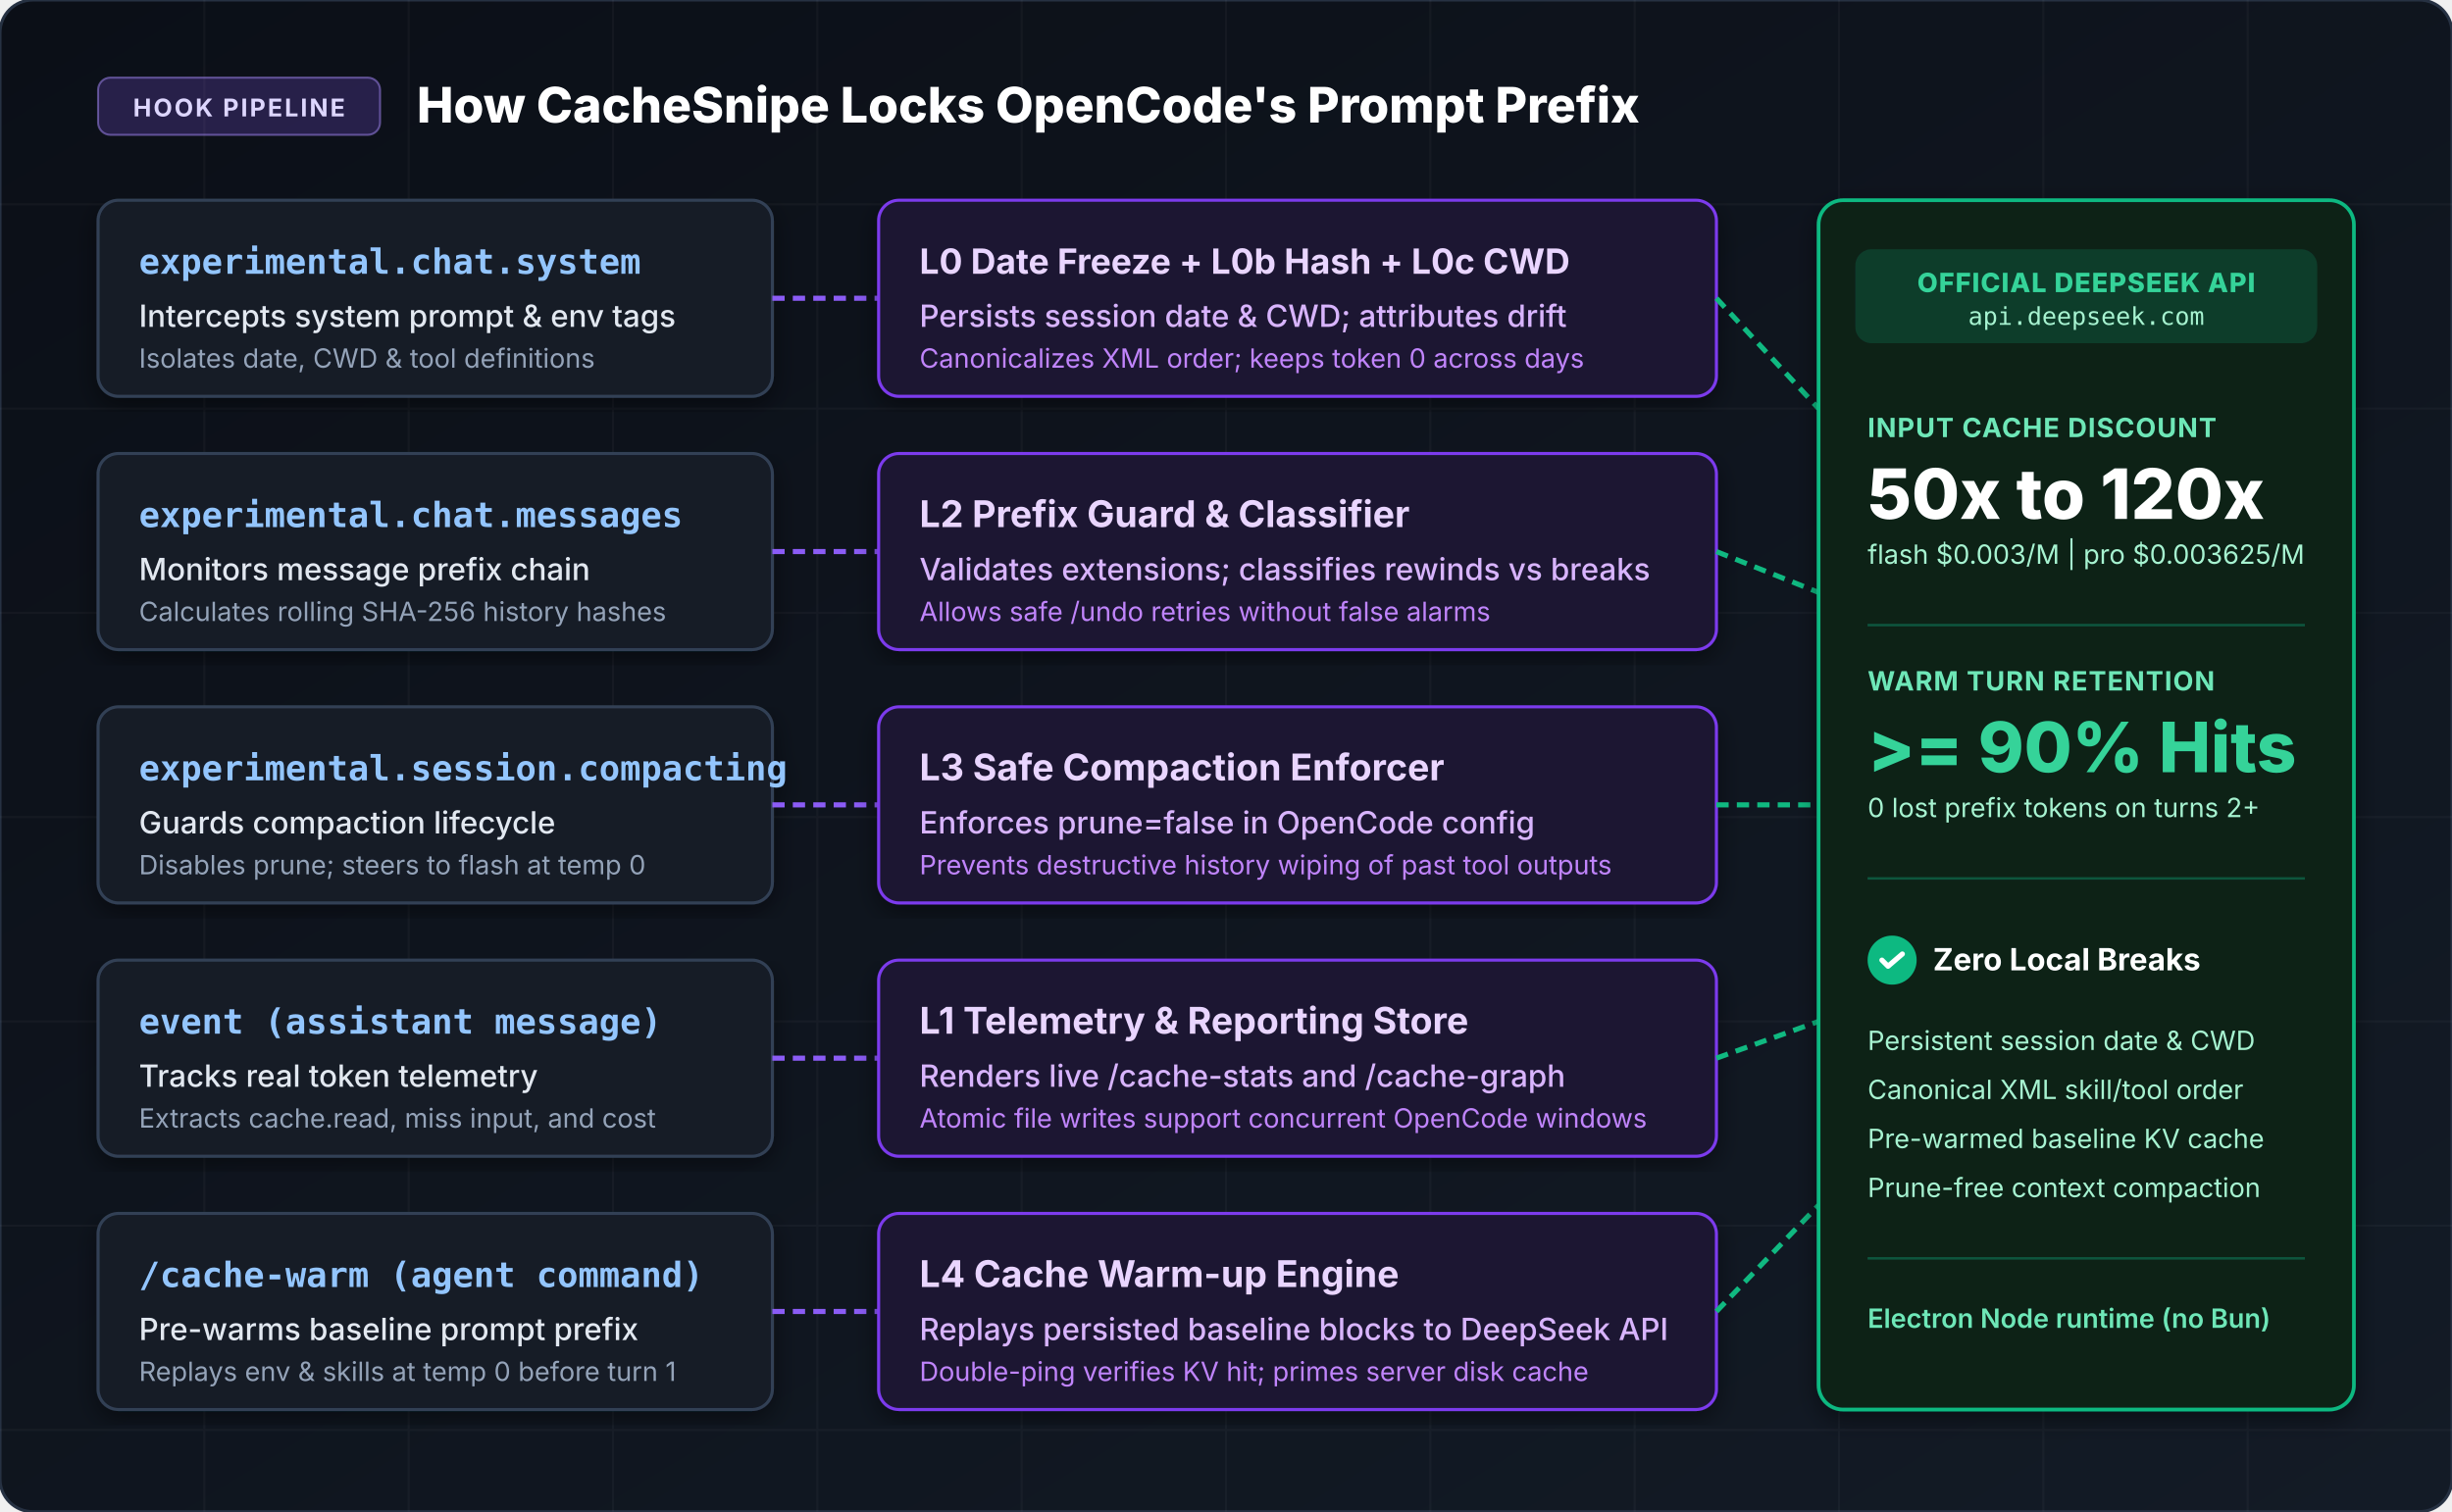
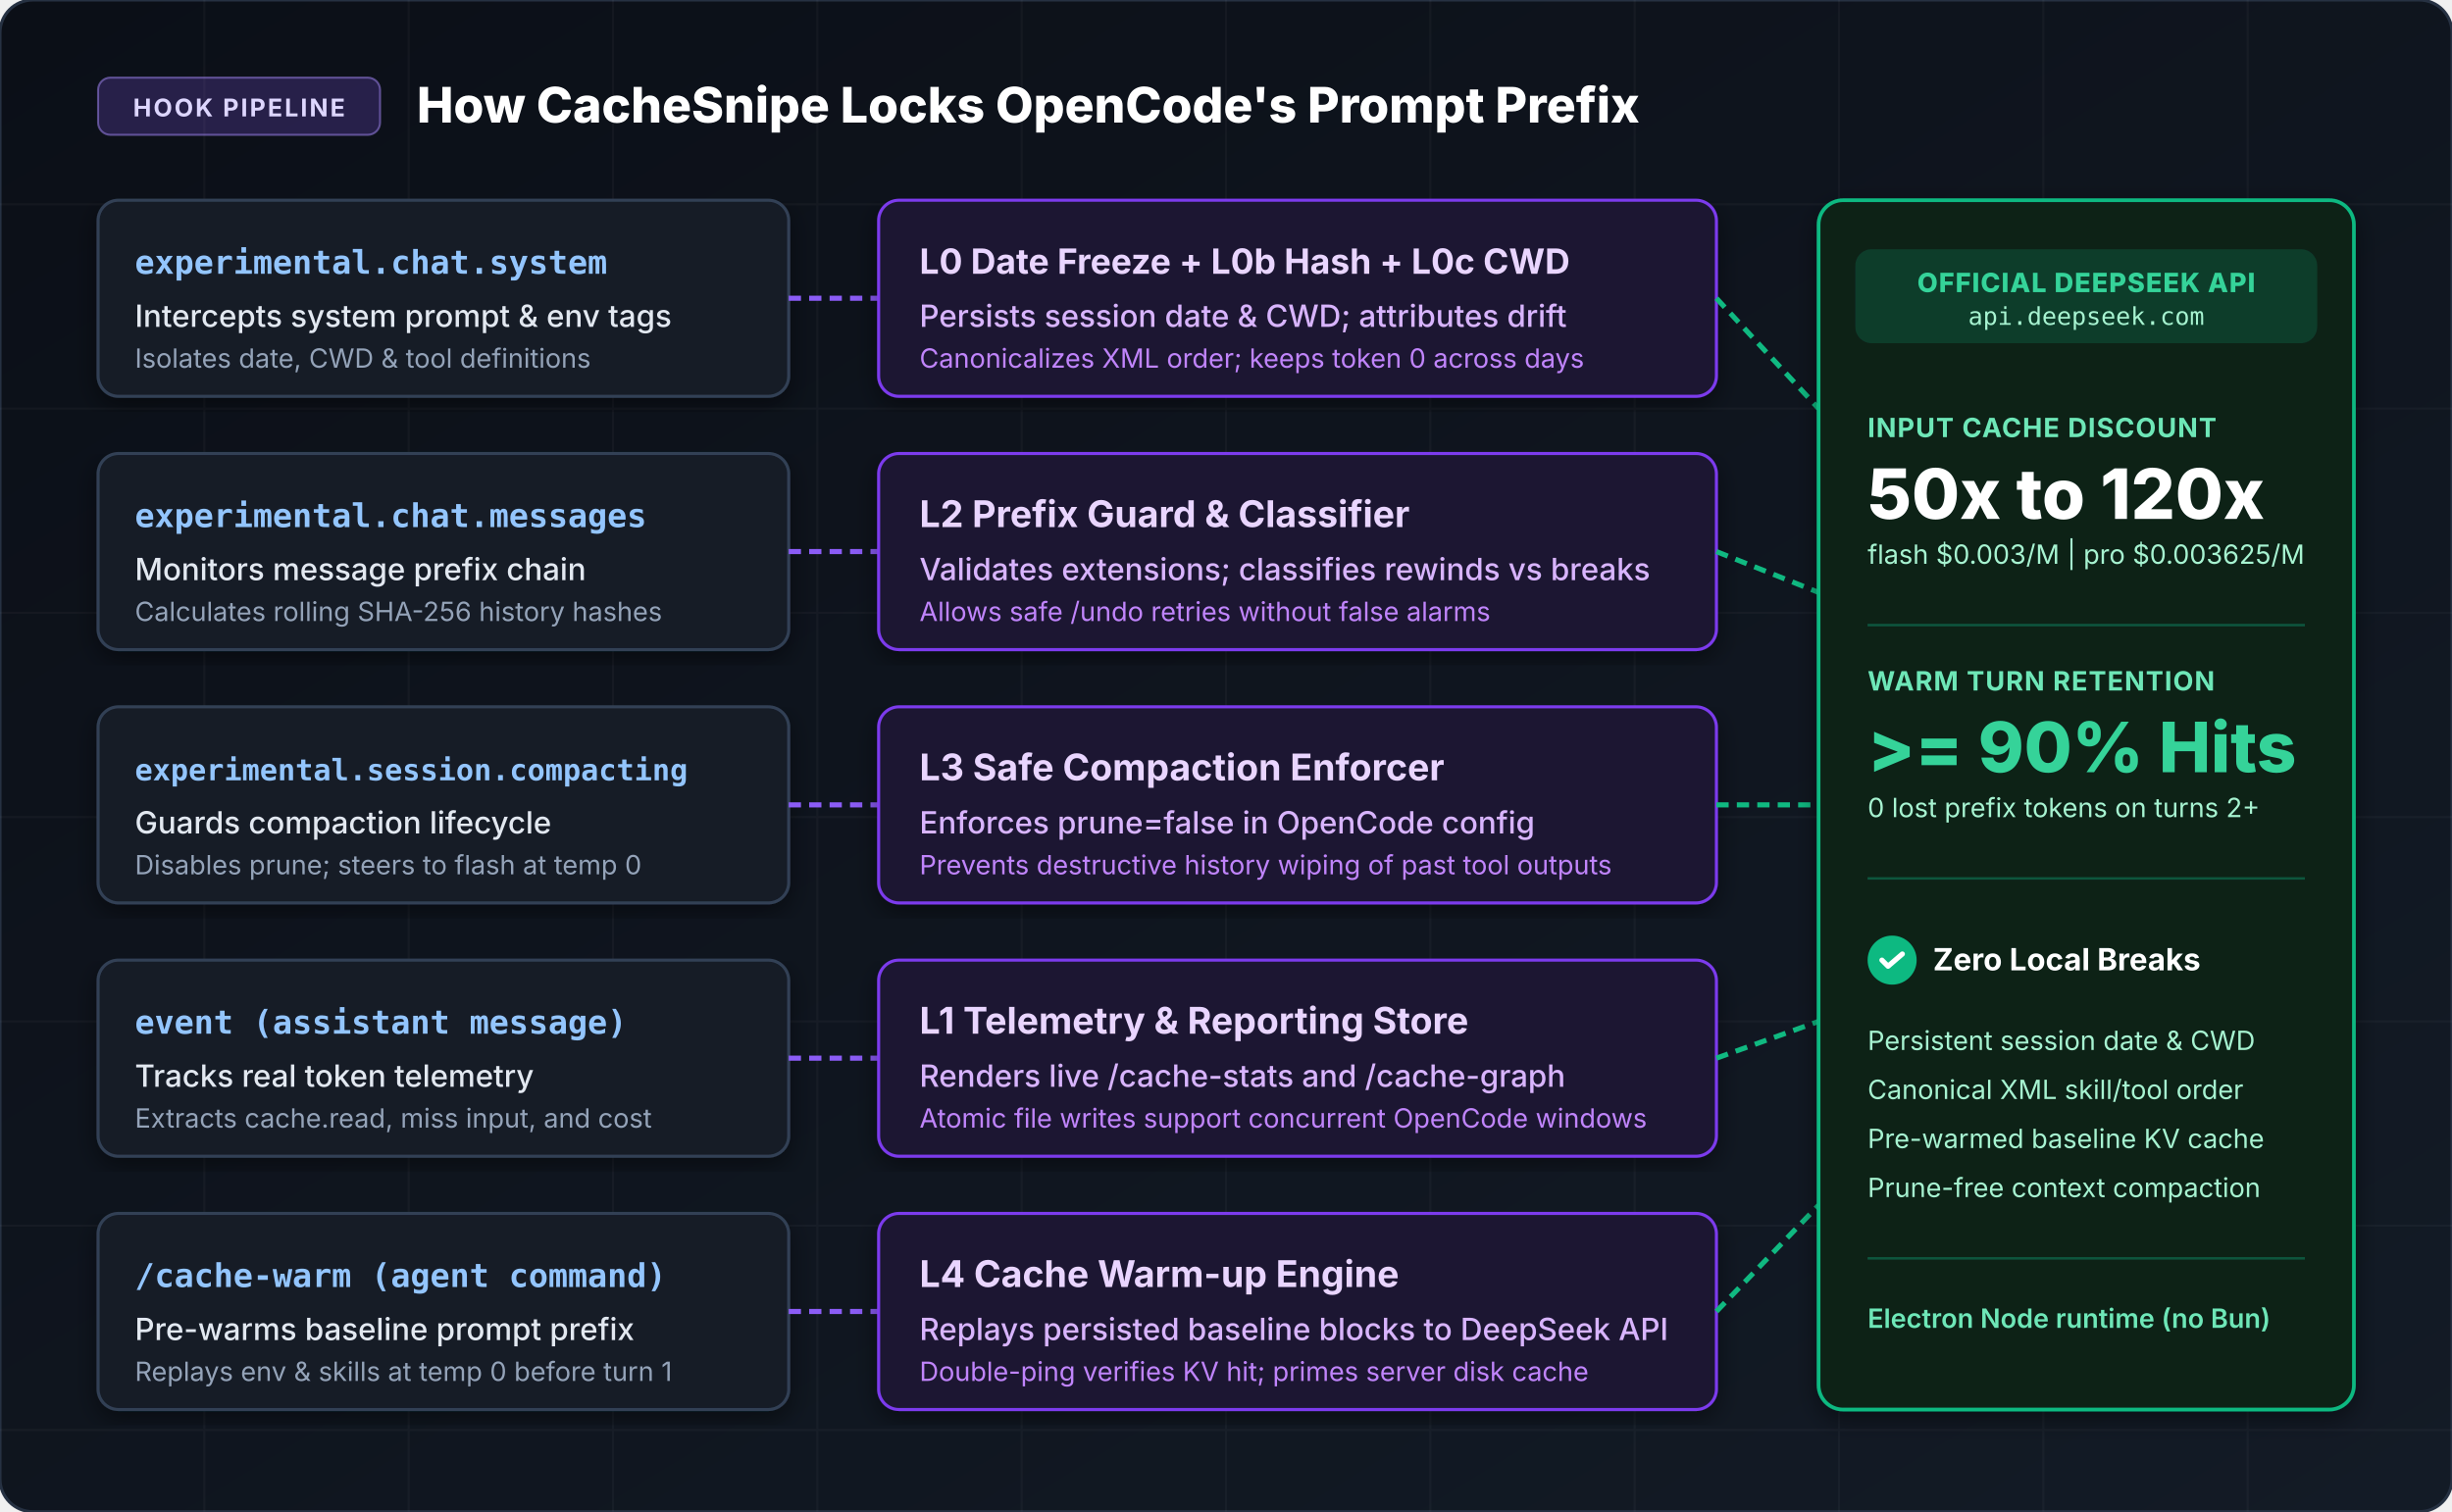
<svg xmlns="http://www.w3.org/2000/svg" viewBox="0 0 1200 740" width="100%" height="100%" role="img" aria-labelledby="flowTitle flowDesc">
  <defs>
    <linearGradient id="bgGrad" x1="0%" y1="0%" x2="100%" y2="100%">
      <stop offset="0%" stop-color="#0b0f17" />
      <stop offset="100%" stop-color="#131b26" />
    </linearGradient>
    <linearGradient id="purpleGrad" x1="0%" y1="0%" x2="100%" y2="100%">
      <stop offset="0%" stop-color="#8b5cf6" />
      <stop offset="100%" stop-color="#6d28d9" />
    </linearGradient>
    <linearGradient id="emeraldGrad" x1="0%" y1="0%" x2="100%" y2="100%">
      <stop offset="0%" stop-color="#10b981" />
      <stop offset="100%" stop-color="#059669" />
    </linearGradient>
    <linearGradient id="cyanGrad" x1="0%" y1="0%" x2="100%" y2="100%">
      <stop offset="0%" stop-color="#06b6d4" />
      <stop offset="100%" stop-color="#0284c7" />
    </linearGradient>
    <filter id="cardShadow" x="-4%" y="-4%" width="108%" height="112%">
      <feDropShadow dx="0" dy="4" stdDeviation="6" flood-color="#000000" flood-opacity="0.45" />
    </filter>
    <style>
      @keyframes flowDash {
        to {
          stroke-dashoffset: -20;
        }
      }
      @keyframes targetPulse {
        0%, 100% {
          filter: drop-shadow(0 0 2px rgba(16, 185, 129, 0.3));
        }
        50% {
          filter: drop-shadow(0 0 8px rgba(52, 211, 153, 0.75));
        }
      }
      .flow-stream {
        stroke-dasharray: 6 4;
        animation: flowDash 1.4s linear infinite;
      }
      .anim-target-badge {
        animation: targetPulse 3.2s ease-in-out infinite;
      }
      @media (prefers-reduced-motion: reduce) {
        .flow-stream, .anim-target-badge {
          animation: none !important;
          stroke-dashoffset: 0 !important;
        }
      }
    </style>
  </defs>
  <rect width="1200" height="740" rx="16" fill="url(#bgGrad)" stroke="#263142" stroke-width="1.5" />
  <g stroke="#ffffff" stroke-width="1" opacity="0.035">
    <line x1="100" y1="0" x2="100" y2="740" />
    <line x1="200" y1="0" x2="200" y2="740" />
    <line x1="300" y1="0" x2="300" y2="740" />
    <line x1="400" y1="0" x2="400" y2="740" />
    <line x1="500" y1="0" x2="500" y2="740" />
    <line x1="600" y1="0" x2="600" y2="740" />
    <line x1="700" y1="0" x2="700" y2="740" />
    <line x1="800" y1="0" x2="800" y2="740" />
    <line x1="900" y1="0" x2="900" y2="740" />
    <line x1="1000" y1="0" x2="1000" y2="740" />
    <line x1="1100" y1="0" x2="1100" y2="740" />
    <line x1="0" y1="100" x2="1200" y2="100" />
    <line x1="0" y1="200" x2="1200" y2="200" />
    <line x1="0" y1="300" x2="1200" y2="300" />
    <line x1="0" y1="400" x2="1200" y2="400" />
    <line x1="0" y1="500" x2="1200" y2="500" />
    <line x1="0" y1="600" x2="1200" y2="600" />
    <line x1="0" y1="700" x2="1200" y2="700" />
  </g>
  <g transform="translate(48, 38)">
    <rect width="138" height="28" rx="6" fill="#8b5cf6" fill-opacity="0.22" stroke="#a78bfa" stroke-opacity="0.5" stroke-width="1" />
    <text x="69" y="19" fill="#ddd6fe" font-family="-apple-system, BlinkMacSystemFont, Segoe UI, sans-serif" font-size="12" font-weight="700" text-anchor="middle" letter-spacing="1">HOOK PIPELINE</text>
    <text x="156" y="22" fill="#ffffff" font-family="-apple-system, BlinkMacSystemFont, Segoe UI, sans-serif" font-size="24" font-weight="800">How CacheSnipe Locks OpenCode's Prompt Prefix</text>
  </g>
  <g transform="translate(48, 98)" filter="url(#cardShadow)">
-     <rect width="330" height="96" rx="10" fill="#151b27" stroke="#334155" stroke-width="1.5" />
-     <text x="20" y="36" fill="#93c5fd" font-family="ui-monospace, SFMono-Regular, Menlo, monospace" font-size="17" font-weight="700">experimental.chat.system</text>
-     <text x="20" y="62" fill="#e2e8f0" font-family="-apple-system, BlinkMacSystemFont, Segoe UI, sans-serif" font-size="15" font-weight="500">Intercepts system prompt &amp; env tags</text>
-     <text x="20" y="82" fill="#94a3b8" font-family="-apple-system, BlinkMacSystemFont, Segoe UI, sans-serif" font-size="13">Isolates date, CWD &amp; tool definitions</text>
+     <rect width="338" height="96" rx="10" fill="#151b27" stroke="#334155" stroke-width="1.5" />
+     <text x="18" y="36" fill="#93c5fd" font-family="ui-monospace, SFMono-Regular, Menlo, monospace" font-size="16" font-weight="700">experimental.chat.system</text>
+     <text x="18" y="62" fill="#e2e8f0" font-family="-apple-system, BlinkMacSystemFont, Segoe UI, sans-serif" font-size="15" font-weight="500">Intercepts system prompt &amp; env tags</text>
+     <text x="18" y="82" fill="#94a3b8" font-family="-apple-system, BlinkMacSystemFont, Segoe UI, sans-serif" font-size="13">Isolates date, CWD &amp; tool definitions</text>
  </g>
  <g transform="translate(48, 222)" filter="url(#cardShadow)">
-     <rect width="330" height="96" rx="10" fill="#151b27" stroke="#334155" stroke-width="1.5" />
-     <text x="20" y="36" fill="#93c5fd" font-family="ui-monospace, SFMono-Regular, Menlo, monospace" font-size="17" font-weight="700">experimental.chat.messages</text>
-     <text x="20" y="62" fill="#e2e8f0" font-family="-apple-system, BlinkMacSystemFont, Segoe UI, sans-serif" font-size="15" font-weight="500">Monitors message prefix chain</text>
-     <text x="20" y="82" fill="#94a3b8" font-family="-apple-system, BlinkMacSystemFont, Segoe UI, sans-serif" font-size="13">Calculates rolling SHA-256 history hashes</text>
+     <rect width="338" height="96" rx="10" fill="#151b27" stroke="#334155" stroke-width="1.5" />
+     <text x="18" y="36" fill="#93c5fd" font-family="ui-monospace, SFMono-Regular, Menlo, monospace" font-size="16" font-weight="700">experimental.chat.messages</text>
+     <text x="18" y="62" fill="#e2e8f0" font-family="-apple-system, BlinkMacSystemFont, Segoe UI, sans-serif" font-size="15" font-weight="500">Monitors message prefix chain</text>
+     <text x="18" y="82" fill="#94a3b8" font-family="-apple-system, BlinkMacSystemFont, Segoe UI, sans-serif" font-size="13">Calculates rolling SHA-256 history hashes</text>
  </g>
  <g transform="translate(48, 346)" filter="url(#cardShadow)">
-     <rect width="330" height="96" rx="10" fill="#151b27" stroke="#334155" stroke-width="1.5" />
-     <text x="20" y="36" fill="#93c5fd" font-family="ui-monospace, SFMono-Regular, Menlo, monospace" font-size="17" font-weight="700">experimental.session.compacting</text>
-     <text x="20" y="62" fill="#e2e8f0" font-family="-apple-system, BlinkMacSystemFont, Segoe UI, sans-serif" font-size="15" font-weight="500">Guards compaction lifecycle</text>
-     <text x="20" y="82" fill="#94a3b8" font-family="-apple-system, BlinkMacSystemFont, Segoe UI, sans-serif" font-size="13">Disables prune; steers to flash at temp 0</text>
+     <rect width="338" height="96" rx="10" fill="#151b27" stroke="#334155" stroke-width="1.5" />
+     <text x="18" y="36" fill="#93c5fd" font-family="ui-monospace, SFMono-Regular, Menlo, monospace" font-size="14.5" font-weight="700">experimental.session.compacting</text>
+     <text x="18" y="62" fill="#e2e8f0" font-family="-apple-system, BlinkMacSystemFont, Segoe UI, sans-serif" font-size="15" font-weight="500">Guards compaction lifecycle</text>
+     <text x="18" y="82" fill="#94a3b8" font-family="-apple-system, BlinkMacSystemFont, Segoe UI, sans-serif" font-size="13">Disables prune; steers to flash at temp 0</text>
  </g>
  <g transform="translate(48, 470)" filter="url(#cardShadow)">
-     <rect width="330" height="96" rx="10" fill="#151b27" stroke="#334155" stroke-width="1.5" />
-     <text x="20" y="36" fill="#93c5fd" font-family="ui-monospace, SFMono-Regular, Menlo, monospace" font-size="17" font-weight="700">event (assistant message)</text>
-     <text x="20" y="62" fill="#e2e8f0" font-family="-apple-system, BlinkMacSystemFont, Segoe UI, sans-serif" font-size="15" font-weight="500">Tracks real token telemetry</text>
-     <text x="20" y="82" fill="#94a3b8" font-family="-apple-system, BlinkMacSystemFont, Segoe UI, sans-serif" font-size="13">Extracts cache.read, miss input, and cost</text>
+     <rect width="338" height="96" rx="10" fill="#151b27" stroke="#334155" stroke-width="1.5" />
+     <text x="18" y="36" fill="#93c5fd" font-family="ui-monospace, SFMono-Regular, Menlo, monospace" font-size="16" font-weight="700">event (assistant message)</text>
+     <text x="18" y="62" fill="#e2e8f0" font-family="-apple-system, BlinkMacSystemFont, Segoe UI, sans-serif" font-size="15" font-weight="500">Tracks real token telemetry</text>
+     <text x="18" y="82" fill="#94a3b8" font-family="-apple-system, BlinkMacSystemFont, Segoe UI, sans-serif" font-size="13">Extracts cache.read, miss input, and cost</text>
  </g>
  <g transform="translate(48, 594)" filter="url(#cardShadow)">
-     <rect width="330" height="96" rx="10" fill="#151b27" stroke="#334155" stroke-width="1.5" />
-     <text x="20" y="36" fill="#93c5fd" font-family="ui-monospace, SFMono-Regular, Menlo, monospace" font-size="17" font-weight="700">/cache-warm (agent command)</text>
-     <text x="20" y="62" fill="#e2e8f0" font-family="-apple-system, BlinkMacSystemFont, Segoe UI, sans-serif" font-size="15" font-weight="500">Pre-warms baseline prompt prefix</text>
-     <text x="20" y="82" fill="#94a3b8" font-family="-apple-system, BlinkMacSystemFont, Segoe UI, sans-serif" font-size="13">Replays env &amp; skills at temp 0 before turn 1</text>
+     <rect width="338" height="96" rx="10" fill="#151b27" stroke="#334155" stroke-width="1.5" />
+     <text x="18" y="36" fill="#93c5fd" font-family="ui-monospace, SFMono-Regular, Menlo, monospace" font-size="16" font-weight="700">/cache-warm (agent command)</text>
+     <text x="18" y="62" fill="#e2e8f0" font-family="-apple-system, BlinkMacSystemFont, Segoe UI, sans-serif" font-size="15" font-weight="500">Pre-warms baseline prompt prefix</text>
+     <text x="18" y="82" fill="#94a3b8" font-family="-apple-system, BlinkMacSystemFont, Segoe UI, sans-serif" font-size="13">Replays env &amp; skills at temp 0 before turn 1</text>
  </g>
-   <path class="flow-stream" d="M 378 146 L 430 146" stroke="#8b5cf6" stroke-width="2.5" />
-   <path class="flow-stream" d="M 378 270 L 430 270" stroke="#8b5cf6" stroke-width="2.5" />
-   <path class="flow-stream" d="M 378 394 L 430 394" stroke="#8b5cf6" stroke-width="2.5" />
-   <path class="flow-stream" d="M 378 518 L 430 518" stroke="#8b5cf6" stroke-width="2.5" />
-   <path class="flow-stream" d="M 378 642 L 430 642" stroke="#8b5cf6" stroke-width="2.5" />
+   <path class="flow-stream" d="M 386 146 L 430 146" stroke="#8b5cf6" stroke-width="2.5" />
+   <path class="flow-stream" d="M 386 270 L 430 270" stroke="#8b5cf6" stroke-width="2.5" />
+   <path class="flow-stream" d="M 386 394 L 430 394" stroke="#8b5cf6" stroke-width="2.5" />
+   <path class="flow-stream" d="M 386 518 L 430 518" stroke="#8b5cf6" stroke-width="2.5" />
+   <path class="flow-stream" d="M 386 642 L 430 642" stroke="#8b5cf6" stroke-width="2.5" />
  <g transform="translate(430, 98)" filter="url(#cardShadow)">
    <rect width="410" height="96" rx="10" fill="#1e1833" stroke="#7c3aed" stroke-width="1.5" />
    <text x="20" y="36" fill="#e9d5ff" font-family="-apple-system, BlinkMacSystemFont, Segoe UI, sans-serif" font-size="17" font-weight="700">L0 Date Freeze + L0b Hash + L0c CWD</text>
    <text x="20" y="62" fill="#d8b4fe" font-family="-apple-system, BlinkMacSystemFont, Segoe UI, sans-serif" font-size="15" font-weight="500">Persists session date &amp; CWD; attributes drift</text>
    <text x="20" y="82" fill="#c084fc" font-family="-apple-system, BlinkMacSystemFont, Segoe UI, sans-serif" font-size="13">Canonicalizes XML order; keeps token 0 across days</text>
  </g>
  <g transform="translate(430, 222)" filter="url(#cardShadow)">
    <rect width="410" height="96" rx="10" fill="#1e1833" stroke="#7c3aed" stroke-width="1.5" />
    <text x="20" y="36" fill="#e9d5ff" font-family="-apple-system, BlinkMacSystemFont, Segoe UI, sans-serif" font-size="18" font-weight="700">L2 Prefix Guard &amp; Classifier</text>
    <text x="20" y="62" fill="#d8b4fe" font-family="-apple-system, BlinkMacSystemFont, Segoe UI, sans-serif" font-size="15" font-weight="500">Validates extensions; classifies rewinds vs breaks</text>
    <text x="20" y="82" fill="#c084fc" font-family="-apple-system, BlinkMacSystemFont, Segoe UI, sans-serif" font-size="13">Allows safe /undo retries without false alarms</text>
  </g>
  <g transform="translate(430, 346)" filter="url(#cardShadow)">
    <rect width="410" height="96" rx="10" fill="#1e1833" stroke="#7c3aed" stroke-width="1.5" />
    <text x="20" y="36" fill="#e9d5ff" font-family="-apple-system, BlinkMacSystemFont, Segoe UI, sans-serif" font-size="18" font-weight="700">L3 Safe Compaction Enforcer</text>
    <text x="20" y="62" fill="#d8b4fe" font-family="-apple-system, BlinkMacSystemFont, Segoe UI, sans-serif" font-size="15" font-weight="500">Enforces prune=false in OpenCode config</text>
    <text x="20" y="82" fill="#c084fc" font-family="-apple-system, BlinkMacSystemFont, Segoe UI, sans-serif" font-size="13">Prevents destructive history wiping of past tool outputs</text>
  </g>
  <g transform="translate(430, 470)" filter="url(#cardShadow)">
    <rect width="410" height="96" rx="10" fill="#1e1833" stroke="#7c3aed" stroke-width="1.5" />
    <text x="20" y="36" fill="#e9d5ff" font-family="-apple-system, BlinkMacSystemFont, Segoe UI, sans-serif" font-size="18" font-weight="700">L1 Telemetry &amp; Reporting Store</text>
    <text x="20" y="62" fill="#d8b4fe" font-family="-apple-system, BlinkMacSystemFont, Segoe UI, sans-serif" font-size="15" font-weight="500">Renders live /cache-stats and /cache-graph</text>
    <text x="20" y="82" fill="#c084fc" font-family="-apple-system, BlinkMacSystemFont, Segoe UI, sans-serif" font-size="13">Atomic file writes support concurrent OpenCode windows</text>
  </g>
  <g transform="translate(430, 594)" filter="url(#cardShadow)">
    <rect width="410" height="96" rx="10" fill="#1e1833" stroke="#7c3aed" stroke-width="1.5" />
    <text x="20" y="36" fill="#e9d5ff" font-family="-apple-system, BlinkMacSystemFont, Segoe UI, sans-serif" font-size="18" font-weight="700">L4 Cache Warm-up Engine</text>
    <text x="20" y="62" fill="#d8b4fe" font-family="-apple-system, BlinkMacSystemFont, Segoe UI, sans-serif" font-size="15" font-weight="500">Replays persisted baseline blocks to DeepSeek API</text>
    <text x="20" y="82" fill="#c084fc" font-family="-apple-system, BlinkMacSystemFont, Segoe UI, sans-serif" font-size="13">Double-ping verifies KV hit; primes server disk cache</text>
  </g>
  <path class="flow-stream" d="M 840 146 L 890 200" stroke="#10b981" stroke-width="2.5" />
  <path class="flow-stream" d="M 840 270 L 890 290" stroke="#10b981" stroke-width="2.5" />
  <path class="flow-stream" d="M 840 394 L 890 394" stroke="#10b981" stroke-width="2.5" />
  <path class="flow-stream" d="M 840 518 L 890 500" stroke="#10b981" stroke-width="2.5" />
  <path class="flow-stream" d="M 840 642 L 890 590" stroke="#10b981" stroke-width="2.5" />
  <g class="anim-target-badge" transform="translate(890, 98)" filter="url(#cardShadow)">
    <rect width="262" height="592" rx="12" fill="#0b2219" stroke="#10b981" stroke-width="1.8" />
    <rect x="18" y="24" width="226" height="46" rx="8" fill="#10b981" fill-opacity="0.18" />
    <text x="131" y="45" fill="#34d399" font-family="-apple-system, BlinkMacSystemFont, Segoe UI, sans-serif" font-size="13" font-weight="800" text-anchor="middle" letter-spacing="0.5">OFFICIAL DEEPSEEK API</text>
    <text x="131" y="61" fill="#a7f3d0" font-family="ui-monospace, SFMono-Regular, Menlo, monospace" font-size="12" text-anchor="middle">api.deepseek.com</text>
    <text x="24" y="116" fill="#6ee7b7" font-family="-apple-system, BlinkMacSystemFont, Segoe UI, sans-serif" font-size="13" font-weight="700" letter-spacing="0.5">INPUT CACHE DISCOUNT</text>
    <text x="24" y="156" fill="#ffffff" font-family="-apple-system, BlinkMacSystemFont, Segoe UI, sans-serif" font-size="34" font-weight="800">50x to 120x</text>
    <text x="24" y="178" fill="#a7f3d0" font-family="-apple-system, BlinkMacSystemFont, Segoe UI, sans-serif" font-size="13">flash $0.003/M | pro $0.003625/M</text>
    <line x1="24" y1="208" x2="238" y2="208" stroke="#10b981" stroke-opacity="0.35" stroke-width="1.2" />
    <text x="24" y="240" fill="#6ee7b7" font-family="-apple-system, BlinkMacSystemFont, Segoe UI, sans-serif" font-size="13" font-weight="700" letter-spacing="0.5">WARM TURN RETENTION</text>
    <text x="24" y="280" fill="#34d399" font-family="-apple-system, BlinkMacSystemFont, Segoe UI, sans-serif" font-size="34" font-weight="800">&gt;= 90% Hits</text>
    <text x="24" y="302" fill="#a7f3d0" font-family="-apple-system, BlinkMacSystemFont, Segoe UI, sans-serif" font-size="13">0 lost prefix tokens on turns 2+</text>
    <line x1="24" y1="332" x2="238" y2="332" stroke="#10b981" stroke-opacity="0.35" stroke-width="1.2" />
    <g transform="translate(24, 360)">
      <circle cx="12" cy="12" r="12" fill="#10b981" />
      <path d="M 7 12 L 10 15 L 17 9" fill="none" stroke="#ffffff" stroke-width="2.5" stroke-linecap="round" stroke-linejoin="round" />
      <text x="32" y="17" fill="#ffffff" font-family="-apple-system, BlinkMacSystemFont, Segoe UI, sans-serif" font-size="15" font-weight="700">Zero Local Breaks</text>
    </g>
    <text x="24" y="416" fill="#a7f3d0" font-family="-apple-system, BlinkMacSystemFont, Segoe UI, sans-serif" font-size="13">Persistent session date &amp; CWD</text>
    <text x="24" y="440" fill="#a7f3d0" font-family="-apple-system, BlinkMacSystemFont, Segoe UI, sans-serif" font-size="13">Canonical XML skill/tool order</text>
    <text x="24" y="464" fill="#a7f3d0" font-family="-apple-system, BlinkMacSystemFont, Segoe UI, sans-serif" font-size="13">Pre-warmed baseline KV cache</text>
    <text x="24" y="488" fill="#a7f3d0" font-family="-apple-system, BlinkMacSystemFont, Segoe UI, sans-serif" font-size="13">Prune-free context compaction</text>
    <line x1="24" y1="518" x2="238" y2="518" stroke="#10b981" stroke-opacity="0.35" stroke-width="1.2" />
    <text x="24" y="552" fill="#6ee7b7" font-family="-apple-system, BlinkMacSystemFont, Segoe UI, sans-serif" font-size="13" font-weight="600">Electron Node runtime (no Bun)</text>
  </g>
</svg>
